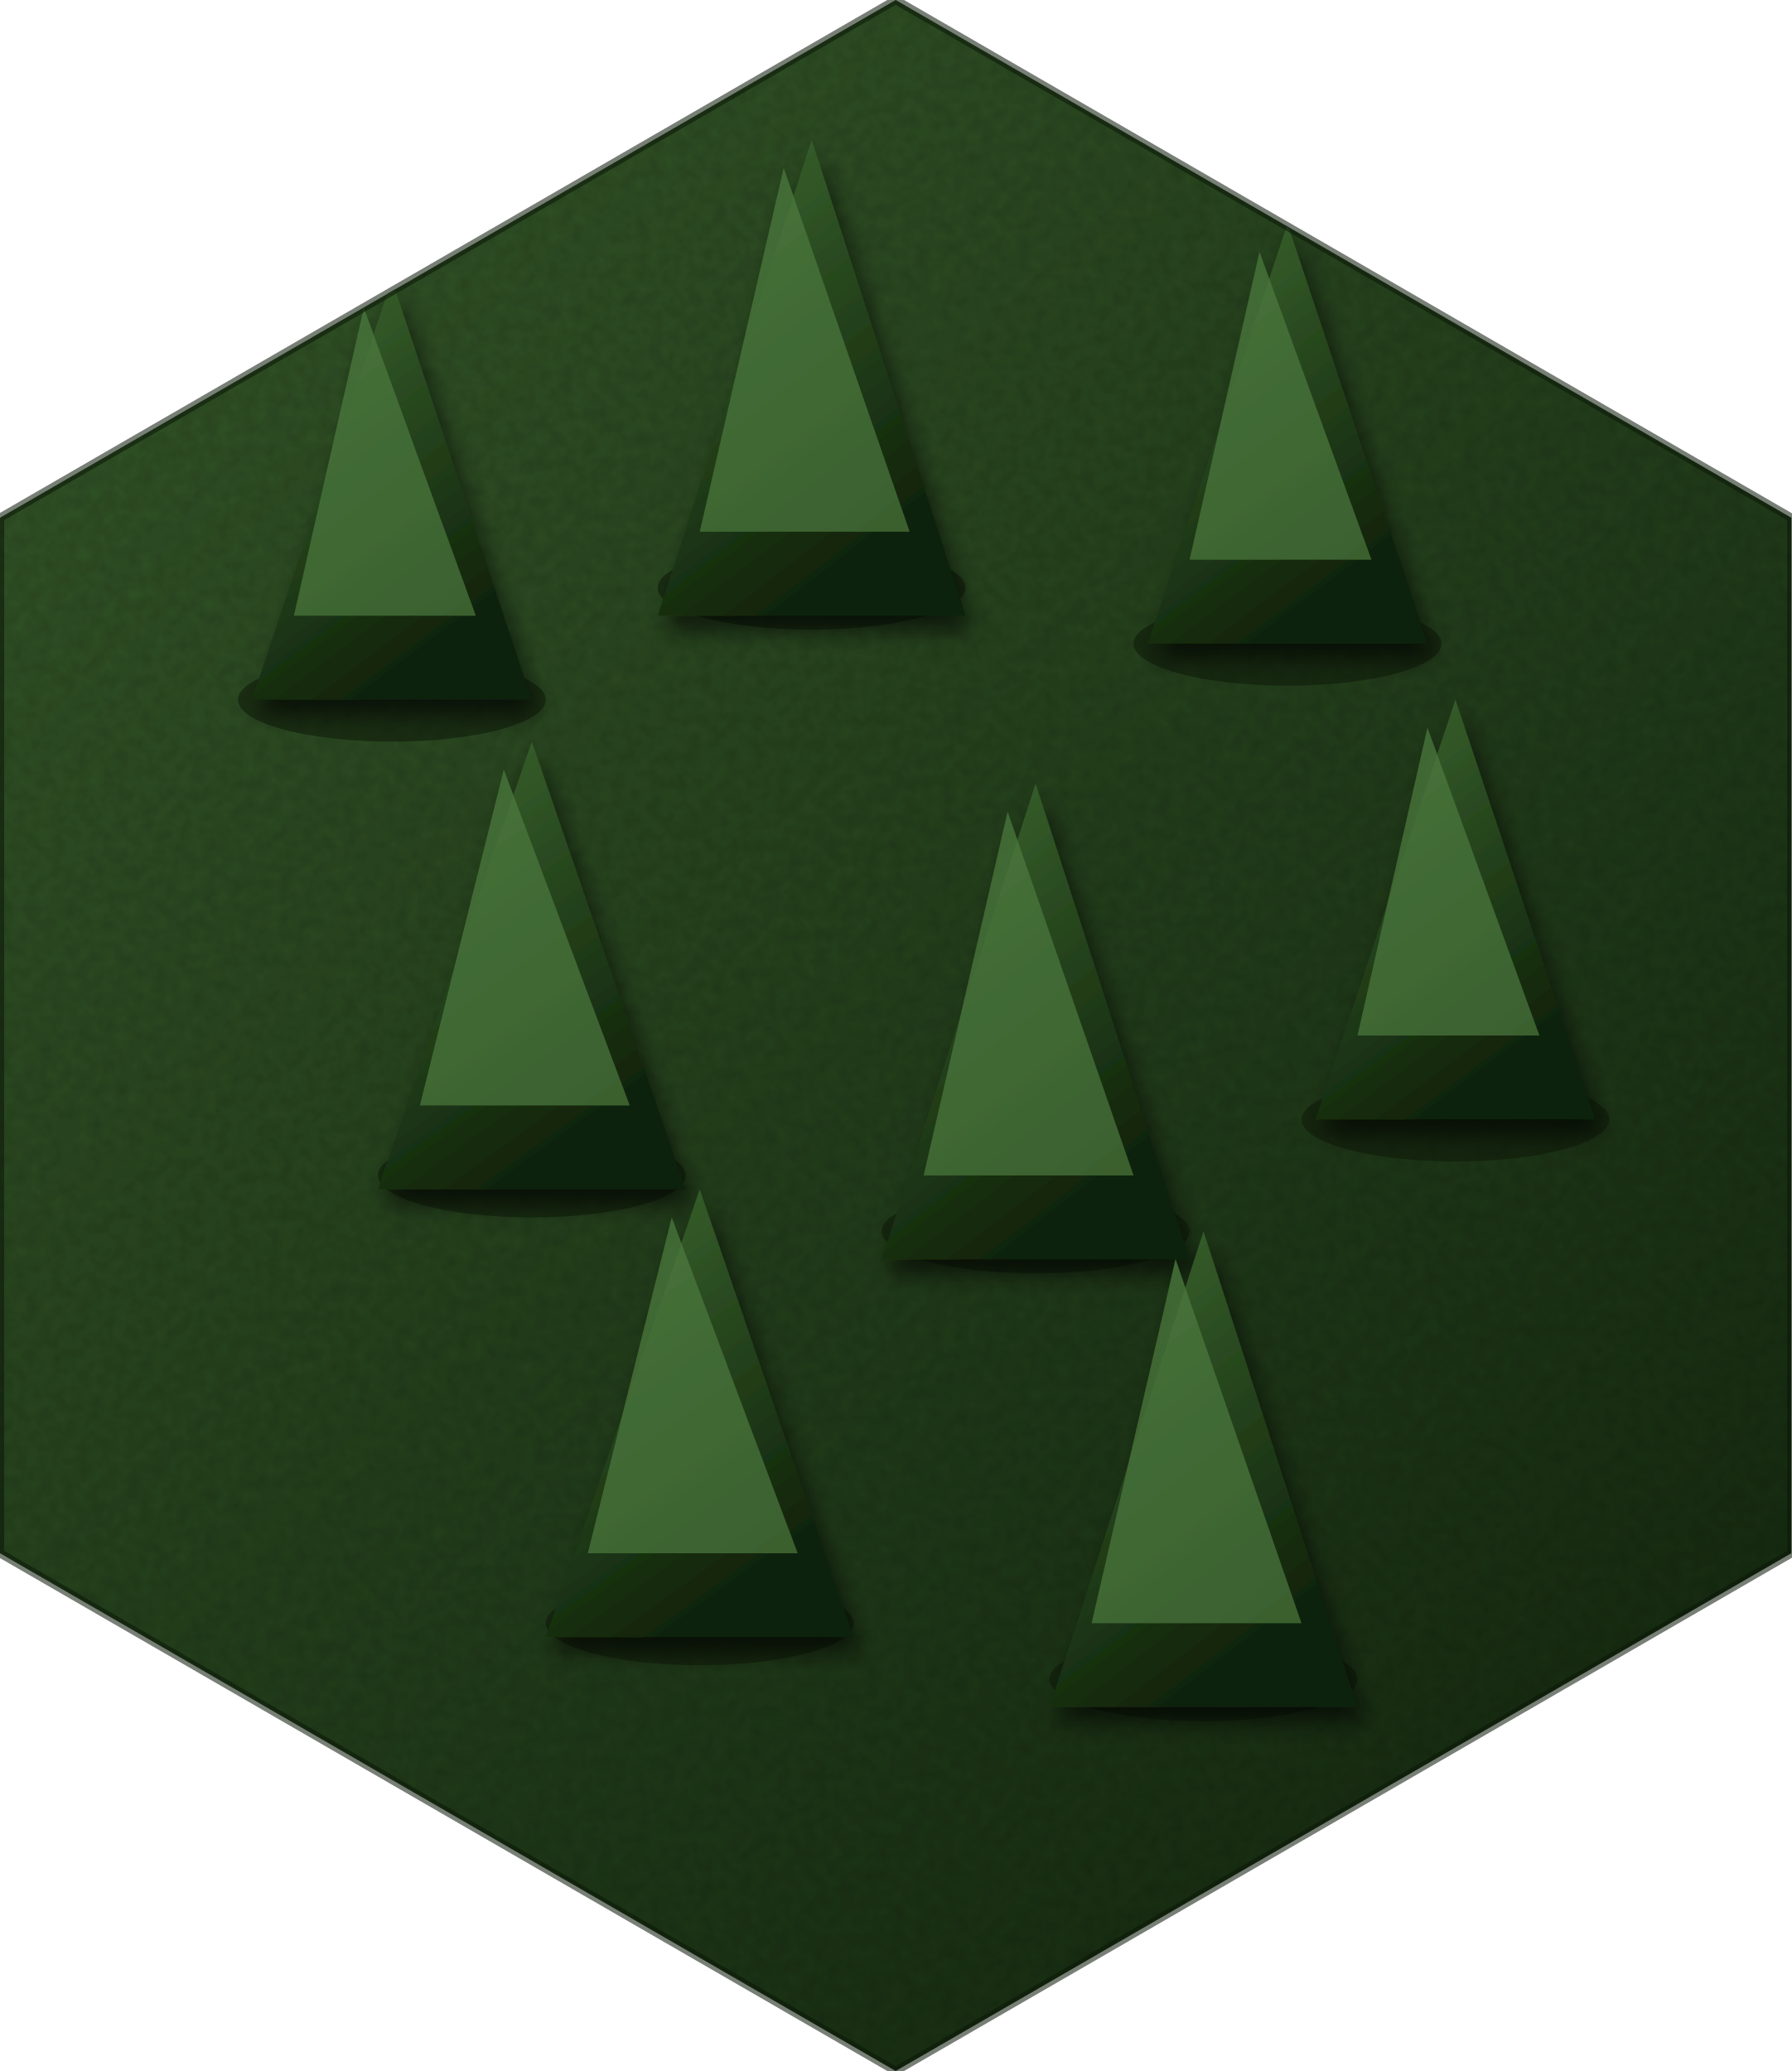
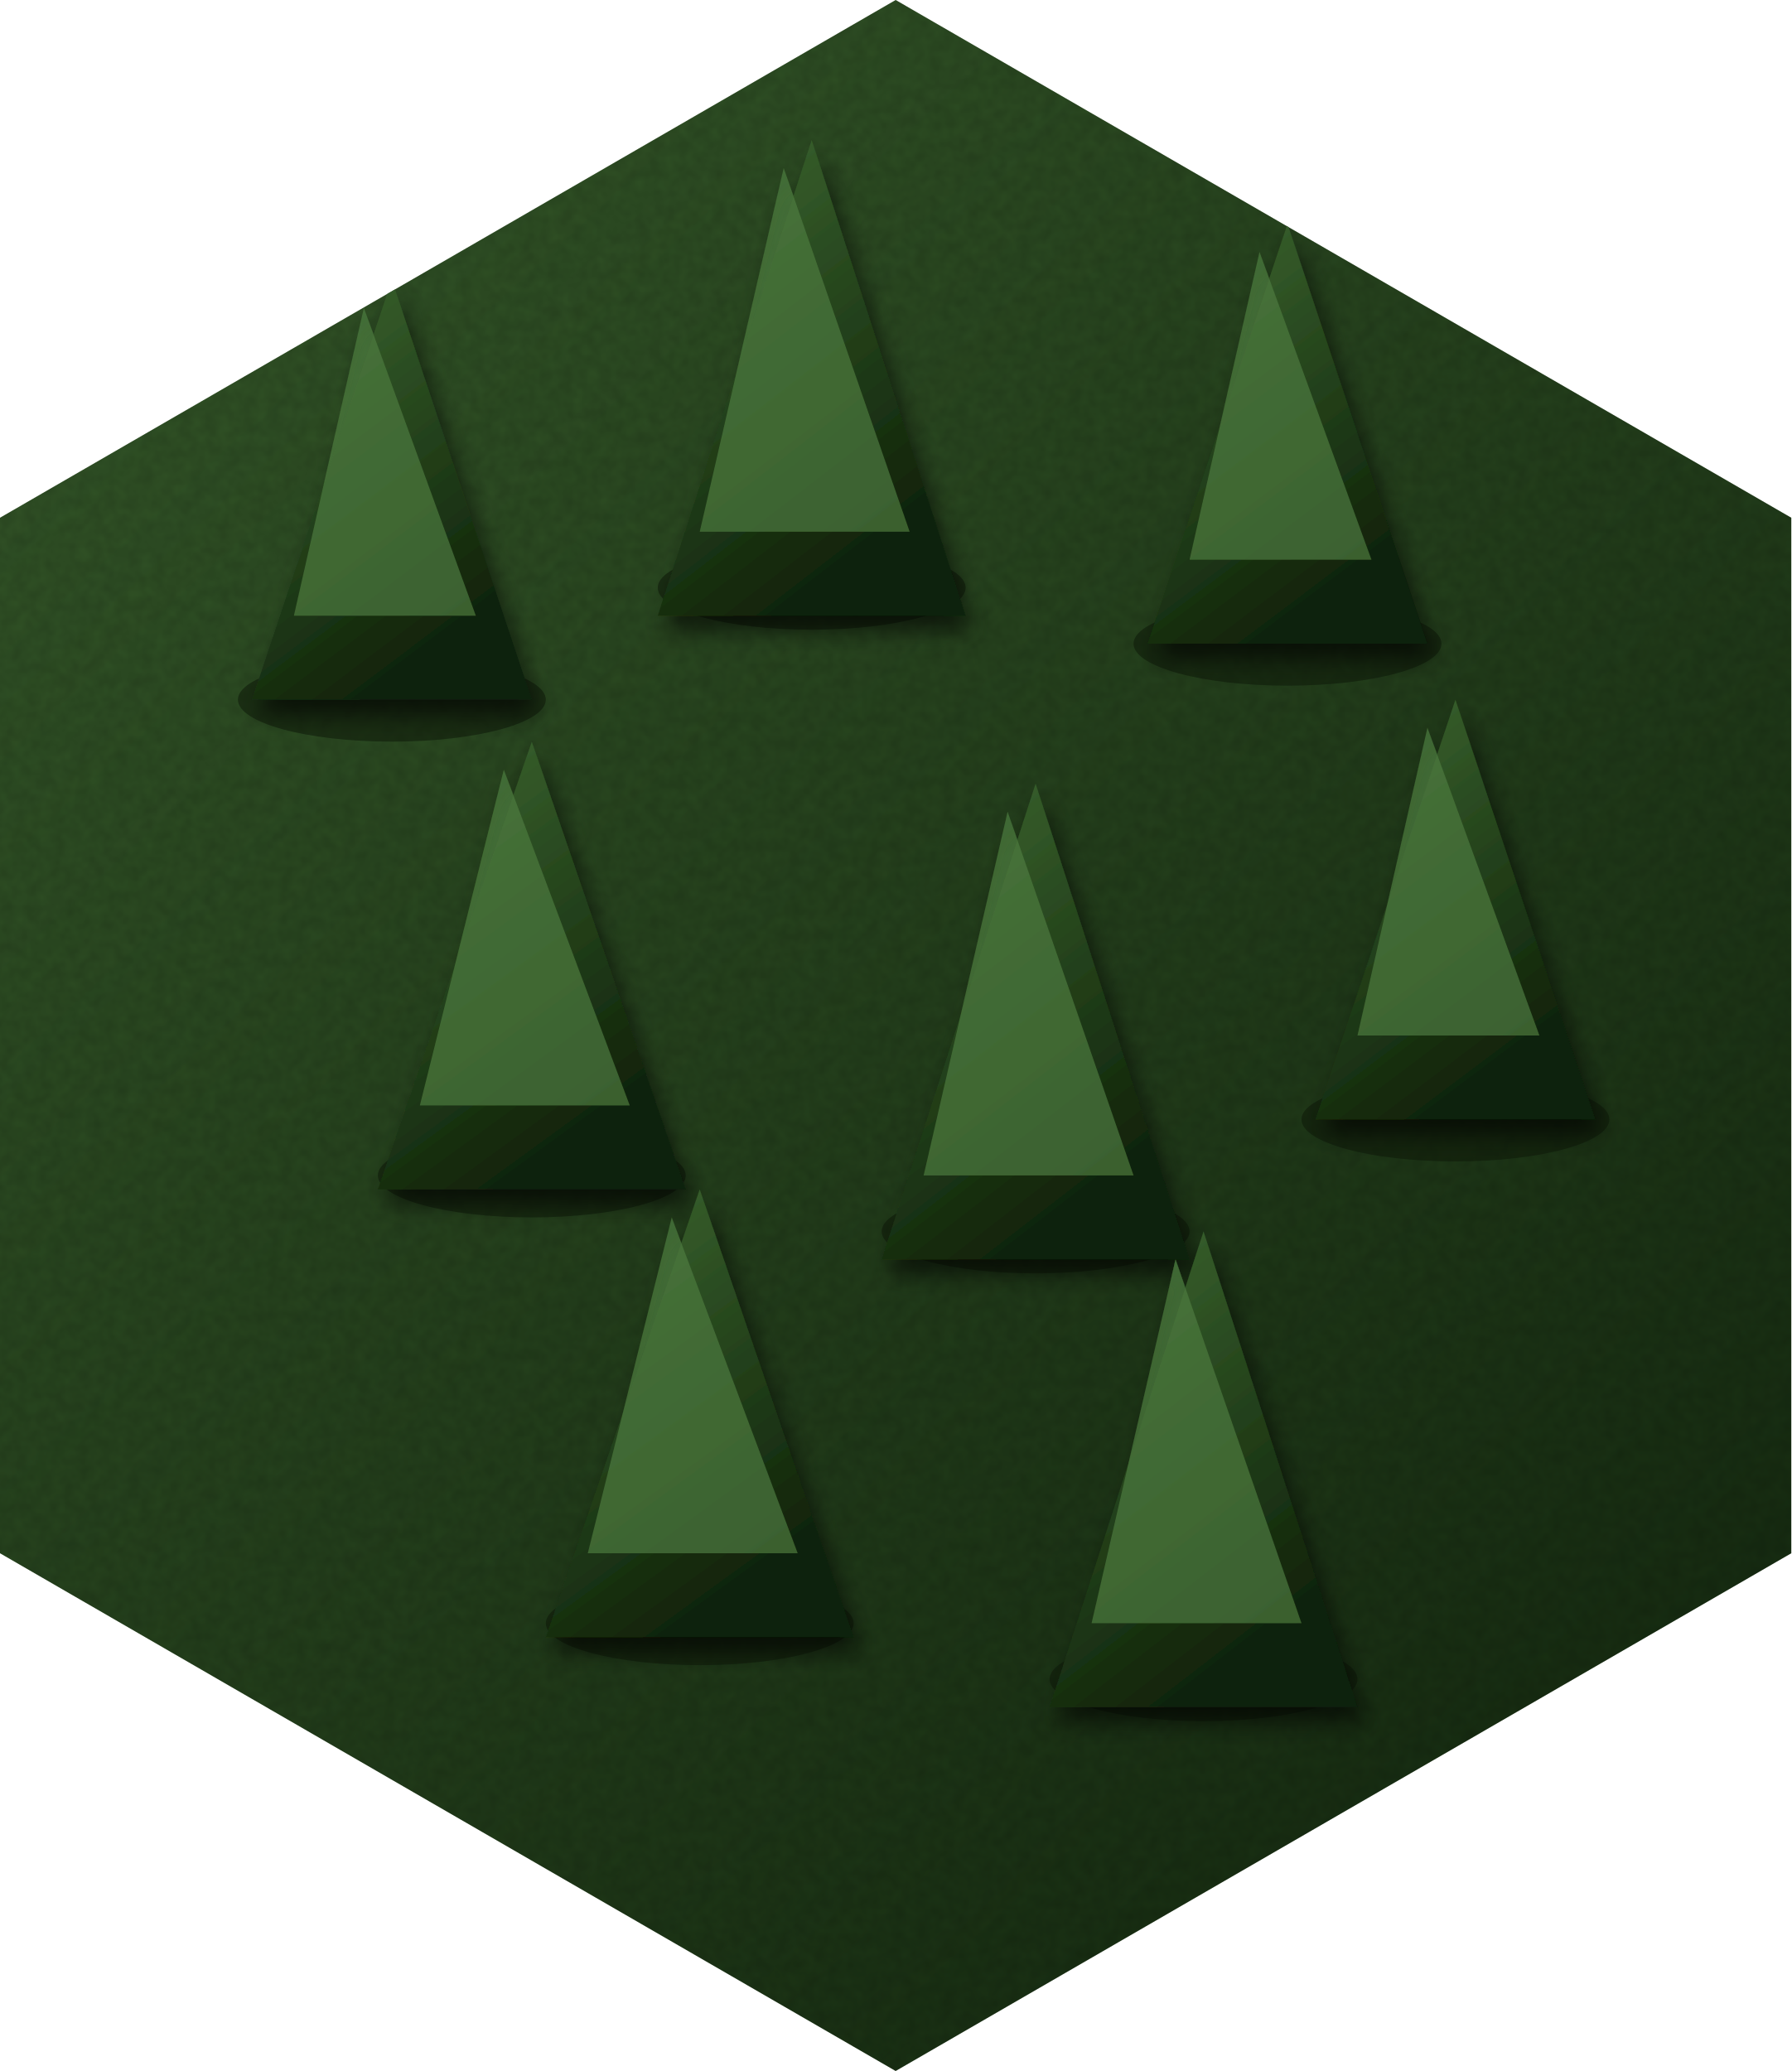
<svg xmlns="http://www.w3.org/2000/svg" viewBox="0 0 128 148" preserveAspectRatio="xMidYMid meet">
  <defs>
    <clipPath id="hex">
      <polygon points="64,0 128,37 128,111 64,148 0,111 0,37" />
    </clipPath>
    <linearGradient id="lg-base" x1="0" y1="0" x2="0.8" y2="1">
      <stop offset="0" stop-color="#365a2a" />
      <stop offset="1" stop-color="#152a10" />
    </linearGradient>
    <linearGradient id="lg-tree" x1="0" y1="0" x2="0.5" y2="1">
      <stop offset="0" stop-color="#3e6a32" />
      <stop offset="1" stop-color="#0e2008" />
    </linearGradient>
    <filter id="nz" x="0" y="0" width="1" height="1">
      <feTurbulence type="fractalNoise" baseFrequency="1.1" numOctaves="2" seed="19" />
      <feColorMatrix values="0 0 0 0 0  0 0 0 0 0  0 0 0 0 0  0 0 0 0.28 0" />
      <feComposite in2="SourceGraphic" operator="in" />
    </filter>
    <filter id="ds" x="-30%" y="-30%" width="160%" height="160%">
      <feGaussianBlur in="SourceAlpha" stdDeviation="0.8" />
      <feOffset dx="0.5" dy="1.1" />
      <feComponentTransfer>
        <feFuncA type="linear" slope="0.6" />
      </feComponentTransfer>
      <feMerge>
        <feMergeNode />
        <feMergeNode in="SourceGraphic" />
      </feMerge>
    </filter>
  </defs>
  <g clip-path="url(#hex)">
    <rect x="0" y="0" width="128" height="148" fill="url(#lg-base)" />
    <rect x="0" y="0" width="128" height="148" fill="#0a1606" filter="url(#nz)" opacity="0.65" />
    <g fill="#0c1808" opacity="0.55">
      <ellipse cx="28" cy="50" rx="11" ry="3" />
      <ellipse cx="58" cy="42" rx="11" ry="3" />
      <ellipse cx="92" cy="46" rx="11" ry="3" />
      <ellipse cx="38" cy="84" rx="11" ry="3" />
      <ellipse cx="74" cy="88" rx="11" ry="3" />
      <ellipse cx="104" cy="80" rx="11" ry="3" />
      <ellipse cx="50" cy="116" rx="11" ry="3" />
      <ellipse cx="86" cy="120" rx="11" ry="3" />
    </g>
    <g filter="url(#ds)">
      <g transform="translate(28,34)">
        <polygon points="0,-14 -10,16 10,16" fill="url(#lg-tree)" />
        <polygon points="-2,-12 -7,10 6,10" fill="#4d7a3e" opacity="0.7" />
      </g>
      <g transform="translate(58,26)">
        <polygon points="0,-16 -11,18 11,18" fill="url(#lg-tree)" />
        <polygon points="-2,-14 -8,12 7,12" fill="#4d7a3e" opacity="0.7" />
      </g>
      <g transform="translate(92,30)">
        <polygon points="0,-14 -10,16 10,16" fill="url(#lg-tree)" />
        <polygon points="-2,-12 -7,10 6,10" fill="#4d7a3e" opacity="0.7" />
      </g>
      <g transform="translate(38,68)">
        <polygon points="0,-15 -11,17 11,17" fill="url(#lg-tree)" />
        <polygon points="-2,-13 -8,11 7,11" fill="#4d7a3e" opacity="0.7" />
      </g>
      <g transform="translate(74,72)">
        <polygon points="0,-16 -11,18 11,18" fill="url(#lg-tree)" />
        <polygon points="-2,-14 -8,12 7,12" fill="#4d7a3e" opacity="0.7" />
      </g>
      <g transform="translate(104,64)">
        <polygon points="0,-14 -10,16 10,16" fill="url(#lg-tree)" />
        <polygon points="-2,-12 -7,10 6,10" fill="#4d7a3e" opacity="0.7" />
      </g>
      <g transform="translate(50,100)">
        <polygon points="0,-15 -11,17 11,17" fill="url(#lg-tree)" />
        <polygon points="-2,-13 -8,11 7,11" fill="#4d7a3e" opacity="0.7" />
      </g>
      <g transform="translate(86,104)">
        <polygon points="0,-16 -11,18 11,18" fill="url(#lg-tree)" />
        <polygon points="-2,-14 -8,12 7,12" fill="#4d7a3e" opacity="0.7" />
      </g>
    </g>
  </g>
-   <polygon points="64,0 128,37 128,111 64,148 0,111 0,37" fill="none" stroke="#0a1606" stroke-width="0.6" opacity="0.55" />
</svg>
